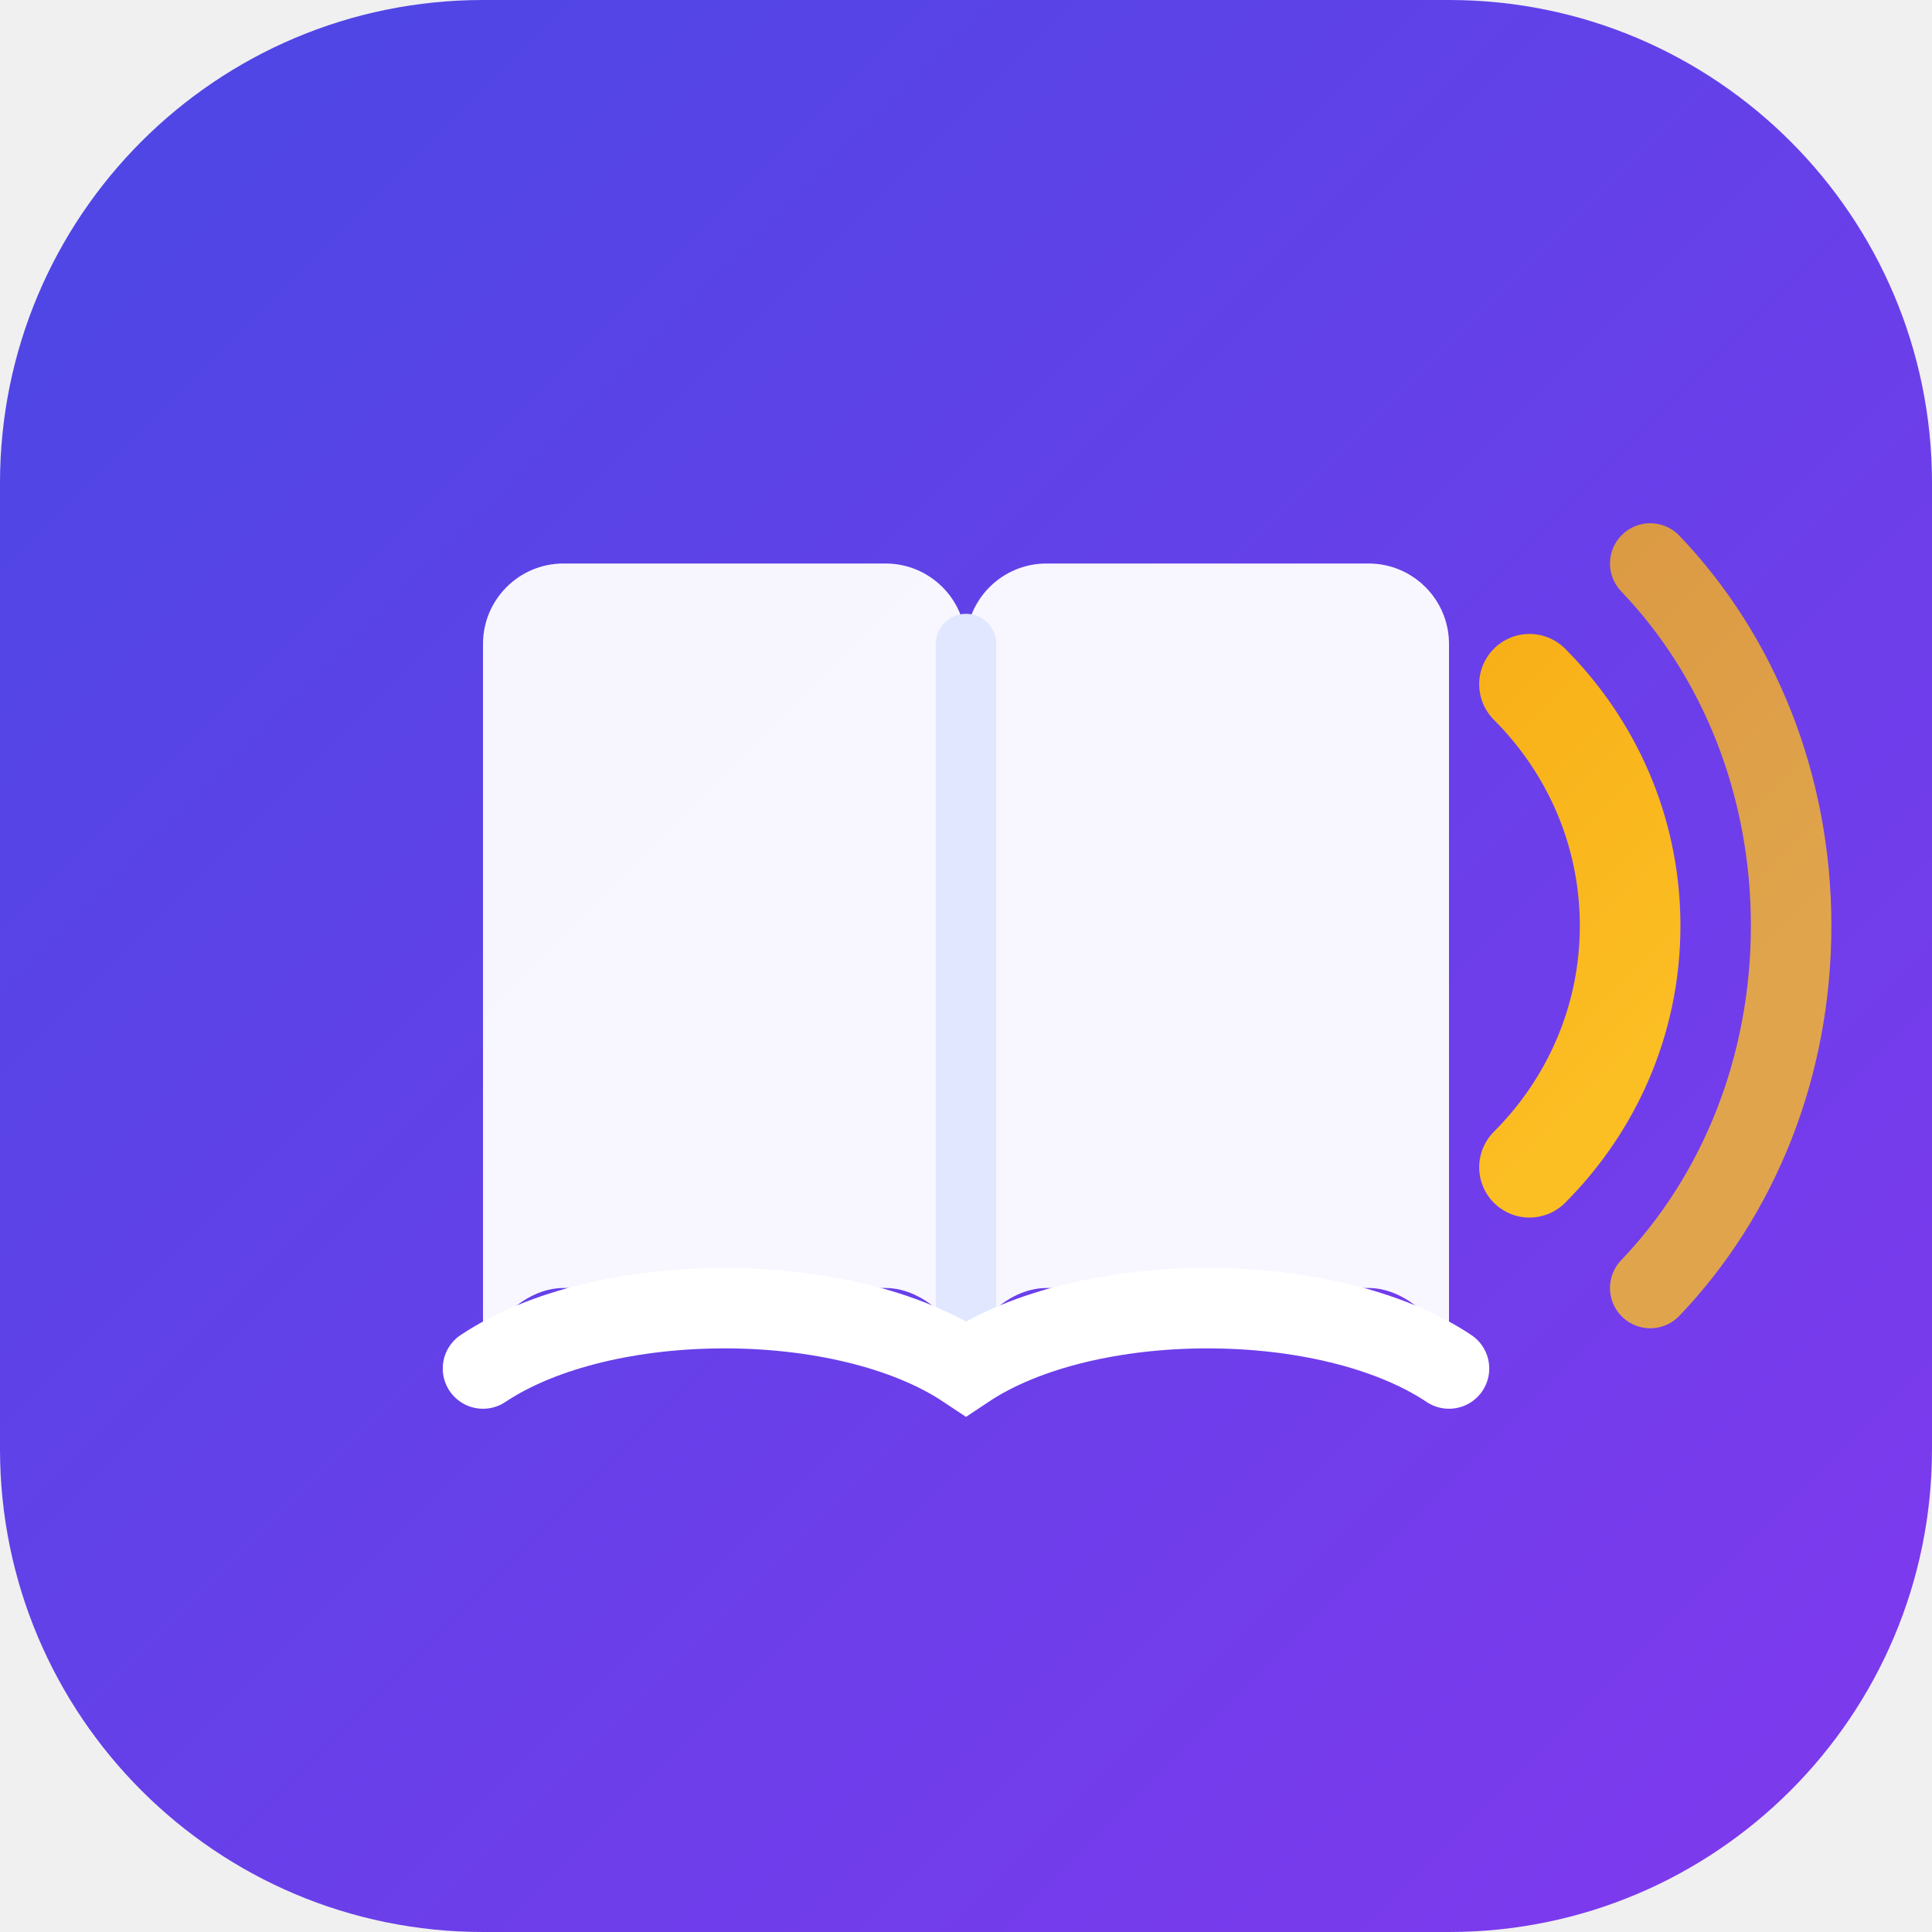
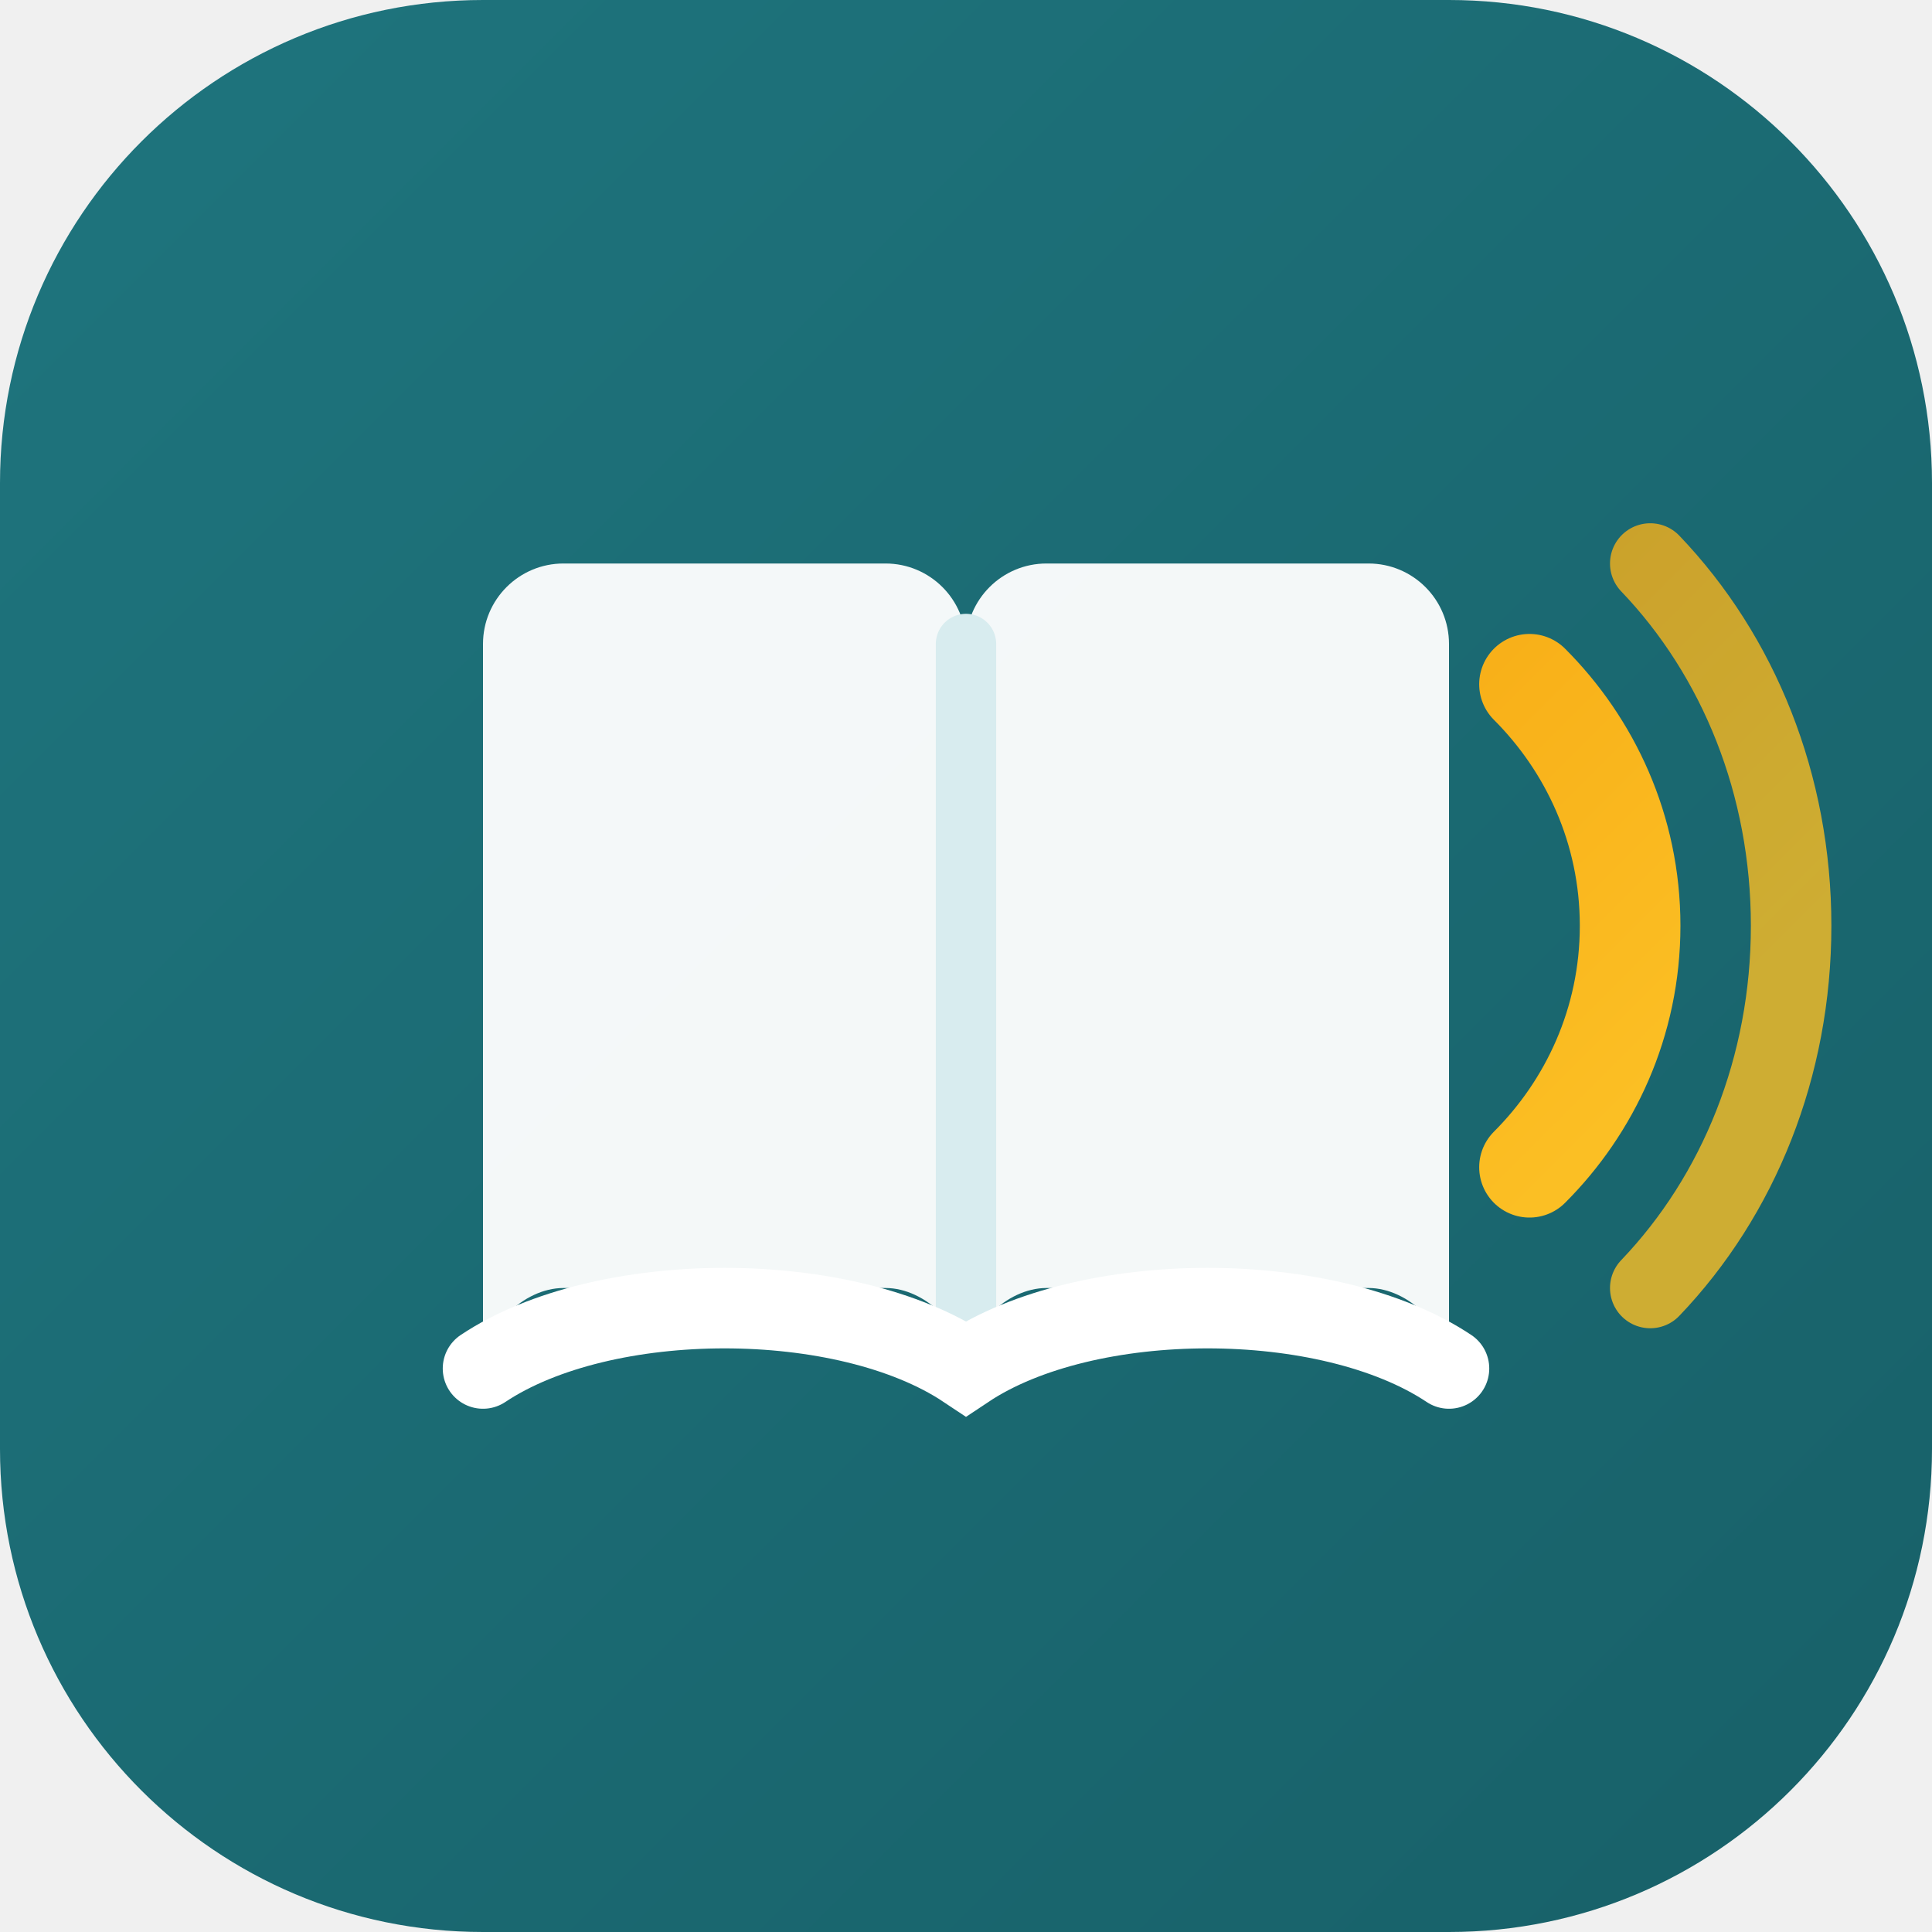
<svg xmlns="http://www.w3.org/2000/svg" fill="none" viewBox="0 0 48 48">
  <defs>
    <linearGradient gradientUnits="userSpaceOnUse" id="bookGrad" x1="4" x2="44" y1="4" y2="44">
-       <stop stop-color="#4F46E5" />
-       <stop offset="1" stop-color="#7C3AED" />
+       <stop stop-color="#1E737C" />
+       <stop offset="1" stop-color="#18626A" />
    </linearGradient>
    <linearGradient gradientUnits="userSpaceOnUse" id="waveGrad" x1="28" x2="44" y1="8" y2="24">
      <stop stop-color="#F59E0B" />
      <stop offset="1" stop-color="#FBBF24" />
    </linearGradient>
  </defs>
  <rect fill="url(#bookGrad)" height="48" rx="12" width="48" />
  <path d="M12 34V16C12 14.895 12.895 14 14 14H22C23.105 14 24 14.895 24 16V34C24 33 23 32 22 32H14C13 32 12 33 12 34Z" fill="white" fill-opacity="0.95" />
  <path d="M36 34V16C36 14.895 35.105 14 34 14H26C24.895 14 24 14.895 24 16V34C24 33 25 32 26 32H34C35 32 36 33 36 34Z" fill="white" fill-opacity="0.95" />
-   <path d="M24 16V34" stroke="#E0E7FF" stroke-linecap="round" stroke-width="1.5" />
+   <path d="M24 16V34" stroke="#D8ECEF" stroke-linecap="round" stroke-width="1.5" />
  <path d="M38 17C39.5 18.5 40.5 20.6 40.5 23C40.5 25.4 39.5 27.5 38 29" stroke="url(#waveGrad)" stroke-linecap="round" stroke-width="2.5" />
  <path d="M41 14C43.2 16.3 44.5 19.5 44.5 23C44.5 26.5 43.2 29.7 41 32" opacity="0.8" stroke="url(#waveGrad)" stroke-linecap="round" stroke-width="2" />
  <path d="M12 34C15 32 21 32 24 34C27 32 33 32 36 34" stroke="white" stroke-linecap="round" stroke-width="2" />
</svg>
